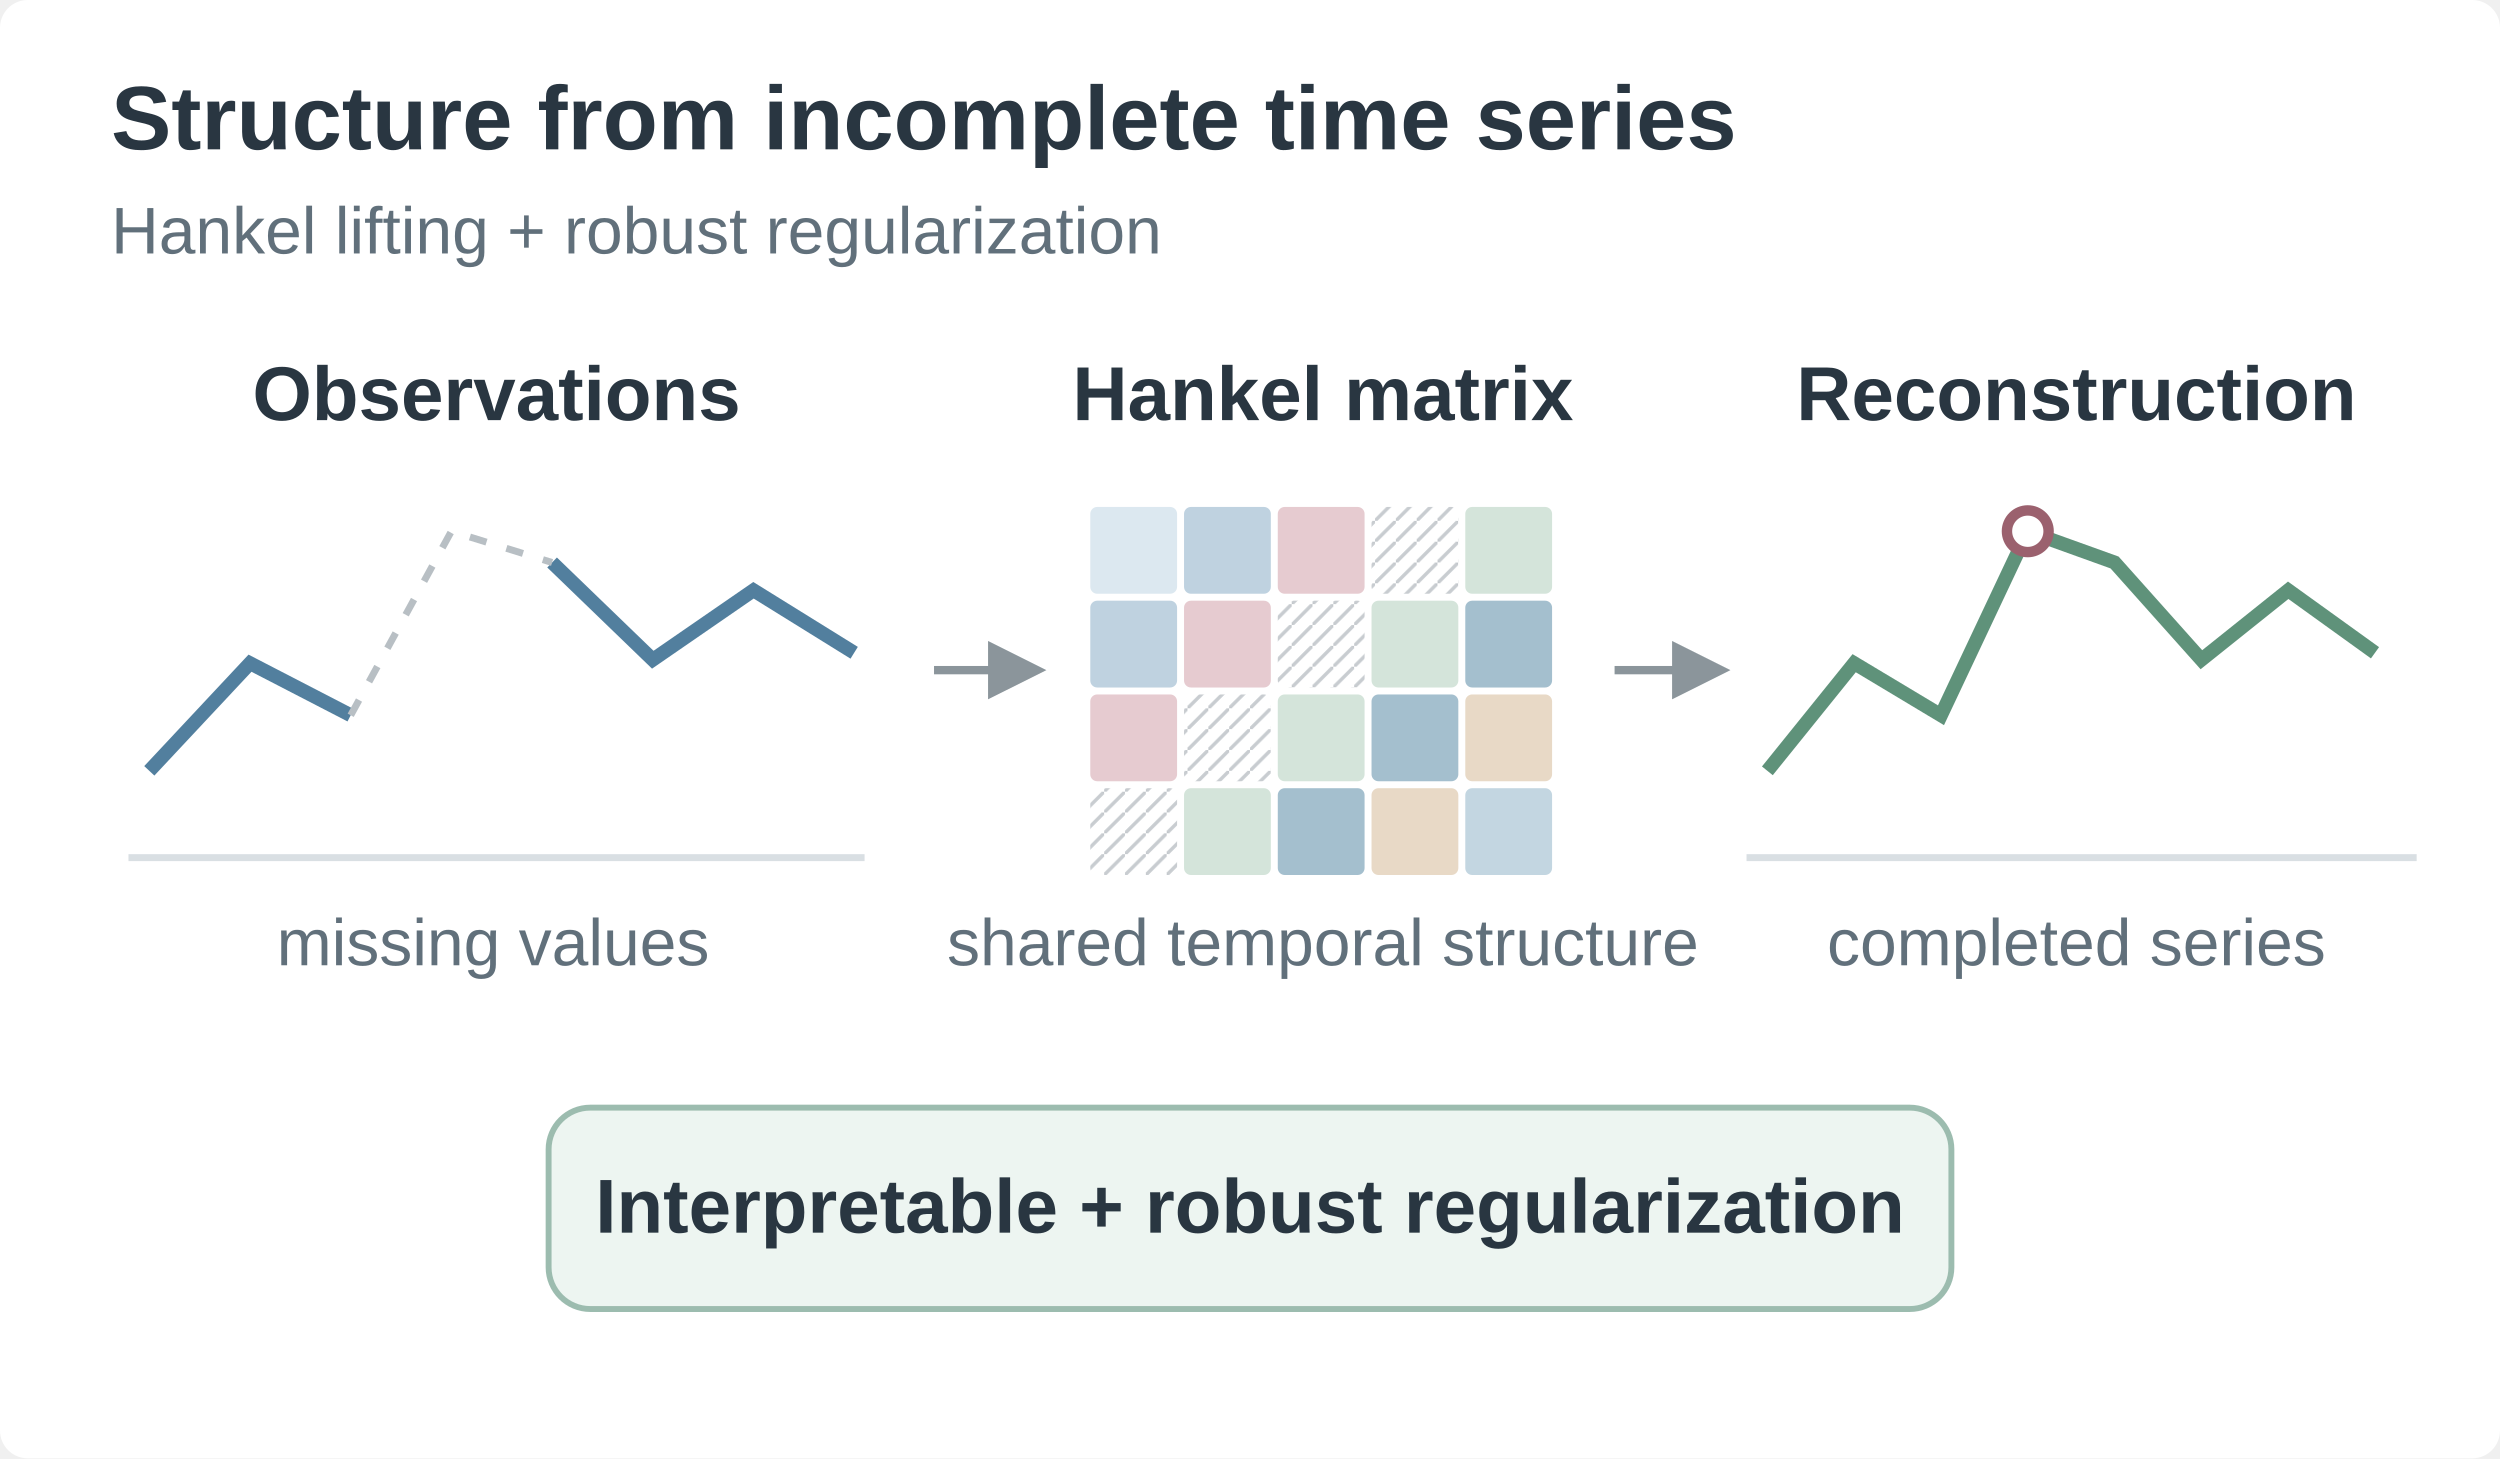
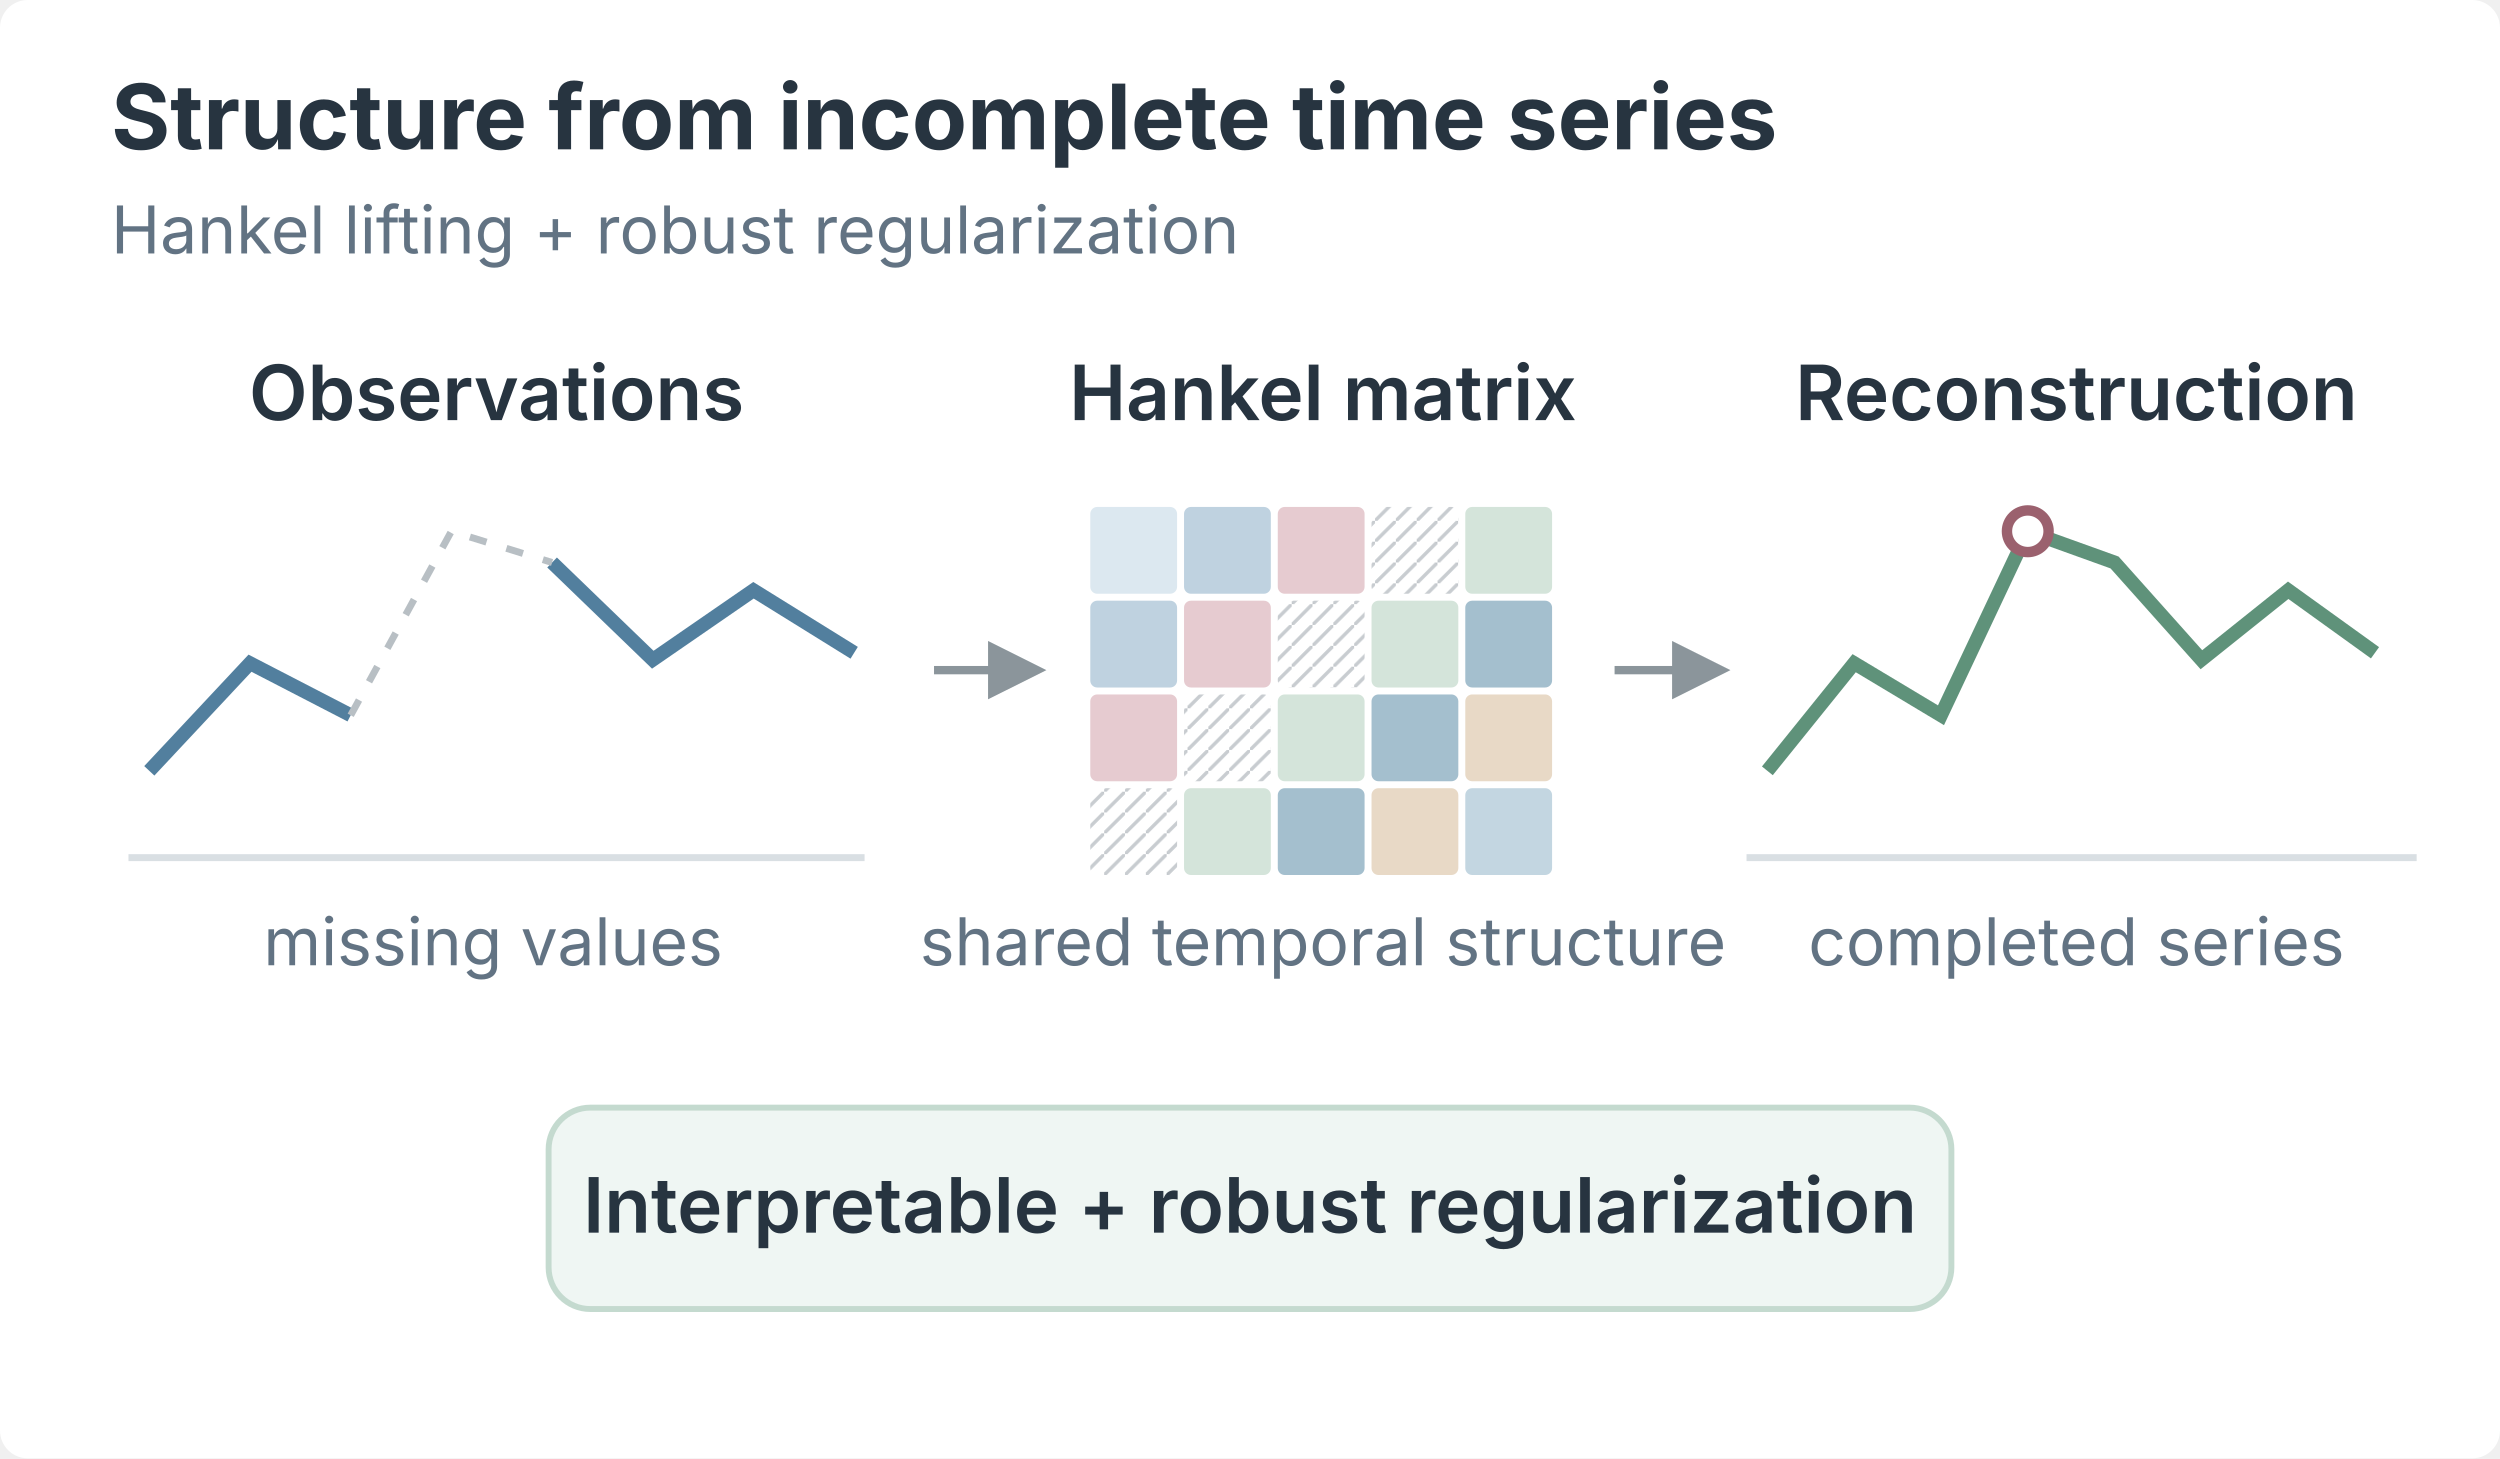
<svg xmlns="http://www.w3.org/2000/svg" width="720" height="420" viewBox="0 0 720 420" role="img" aria-labelledby="title desc">
  <defs>
    <marker id="arrow" viewBox="0 0 10 10" refX="8" refY="5" markerWidth="7" markerHeight="7" orient="auto">
      <path d="M0 0 L10 5 L0 10Z" fill="#8b959b" />
    </marker>
    <pattern id="missing" width="6" height="6" patternUnits="userSpaceOnUse">
      <rect width="6" height="6" fill="#fff" />
      <path d="M0 6 L6 0" stroke="#c9cdd1" stroke-width="1" />
    </pattern>
  </defs>
-   <style>text{font-family:Arial,sans-serif;fill:#293641}.heading{font-size:26px;font-weight:700}.label{font-size:22px;font-weight:600}.small{font-size:19px;fill:#61707b}.line{fill:none;stroke:#8b959b;stroke-width:2.4;marker-end:url(#arrow)}.blue{fill:#eef4f8;stroke:#9ab6c8;stroke-width:1.7}.rose{fill:#f8eef0;stroke:#caa0a7;stroke-width:1.7}.green{fill:#edf5f1;stroke:#9cbcaf;stroke-width:1.7}</style>
+   <style>text{font-family:Inter,Arial,sans-serif;fill:#273440}.heading{font-size:26px;font-weight:700}.label{font-size:22px;font-weight:600}.small{font-size:19px;fill:#627383}.line{fill:none;stroke:#8b959b;stroke-width:2.4;marker-end:url(#arrow)}.blue{fill:#f0f5fb;stroke:#c4d5e6;stroke-width:1.7}.rose{fill:#faf0f2;stroke:#e0c6cc;stroke-width:1.7}.green{fill:#eff6f3;stroke:#c4dacf;stroke-width:1.7}</style>
  <rect width="720" height="420" rx="8" fill="white" />
  <text x="32" y="43" class="heading">Structure from incomplete time series</text>
  <text x="32" y="73" class="small">Hankel lifting + robust regularization</text>
  <text x="143" y="121" text-anchor="middle" class="label">Observations</text>
  <path d="M37 247 L249 247" stroke="#d9dfe3" stroke-width="2" />
  <path d="M43 222 L72 191 L101 206 M159 162 L188 190 L217 170 L246 188" fill="none" stroke="#527f9e" stroke-width="4" />
  <path d="M101 206 L130 153 L159 162" fill="none" stroke="#b8bfc4" stroke-width="2" stroke-dasharray="5 6" />
  <text x="142" y="278" text-anchor="middle" class="small">missing values</text>
  <path d="M269 193 L298 193" class="line" />
  <text x="381" y="121" text-anchor="middle" class="label">Hankel matrix</text>
  <rect x="314" y="146" width="25" height="25" rx="2" fill="#dce8f0" />
  <rect x="341" y="146" width="25" height="25" rx="2" fill="#bfd2e0" />
  <rect x="368" y="146" width="25" height="25" rx="2" fill="#e6cbd0" />
  <rect x="395" y="146" width="25" height="25" rx="2" fill="url(#missing)" />
  <rect x="422" y="146" width="25" height="25" rx="2" fill="#d4e4da" />
  <rect x="314" y="173" width="25" height="25" rx="2" fill="#bfd2e0" />
  <rect x="341" y="173" width="25" height="25" rx="2" fill="#e6cbd0" />
  <rect x="368" y="173" width="25" height="25" rx="2" fill="url(#missing)" />
  <rect x="395" y="173" width="25" height="25" rx="2" fill="#d4e4da" />
  <rect x="422" y="173" width="25" height="25" rx="2" fill="#a4bfce" />
  <rect x="314" y="200" width="25" height="25" rx="2" fill="#e6cbd0" />
  <rect x="341" y="200" width="25" height="25" rx="2" fill="url(#missing)" />
  <rect x="368" y="200" width="25" height="25" rx="2" fill="#d4e4da" />
  <rect x="395" y="200" width="25" height="25" rx="2" fill="#a4bfce" />
  <rect x="422" y="200" width="25" height="25" rx="2" fill="#e8d9c6" />
  <rect x="314" y="227" width="25" height="25" rx="2" fill="url(#missing)" />
  <rect x="341" y="227" width="25" height="25" rx="2" fill="#d4e4da" />
  <rect x="368" y="227" width="25" height="25" rx="2" fill="#a4bfce" />
  <rect x="395" y="227" width="25" height="25" rx="2" fill="#e8d9c6" />
  <rect x="422" y="227" width="25" height="25" rx="2" fill="#c3d6e1" />
  <text x="381" y="278" text-anchor="middle" class="small">shared temporal structure</text>
  <path d="M465 193 L495 193" class="line" />
  <text x="598" y="121" text-anchor="middle" class="label">Reconstruction</text>
  <path d="M503 247 L696 247" stroke="#d9dfe3" stroke-width="2" />
  <path d="M509 222 L534 191 L559 206 L584 153 L609 162 L634 190 L659 170 L684 188" fill="none" stroke="#5f927a" stroke-width="4" />
  <circle cx="584" cy="153" r="6" fill="#fff" stroke="#9b616e" stroke-width="3" />
  <text x="598" y="278" text-anchor="middle" class="small">completed series</text>
  <rect x="158" y="319" width="404" height="58" rx="12" class="green" />
  <text x="360" y="355" text-anchor="middle" class="label">Interpretable + robust regularization</text>
</svg>
